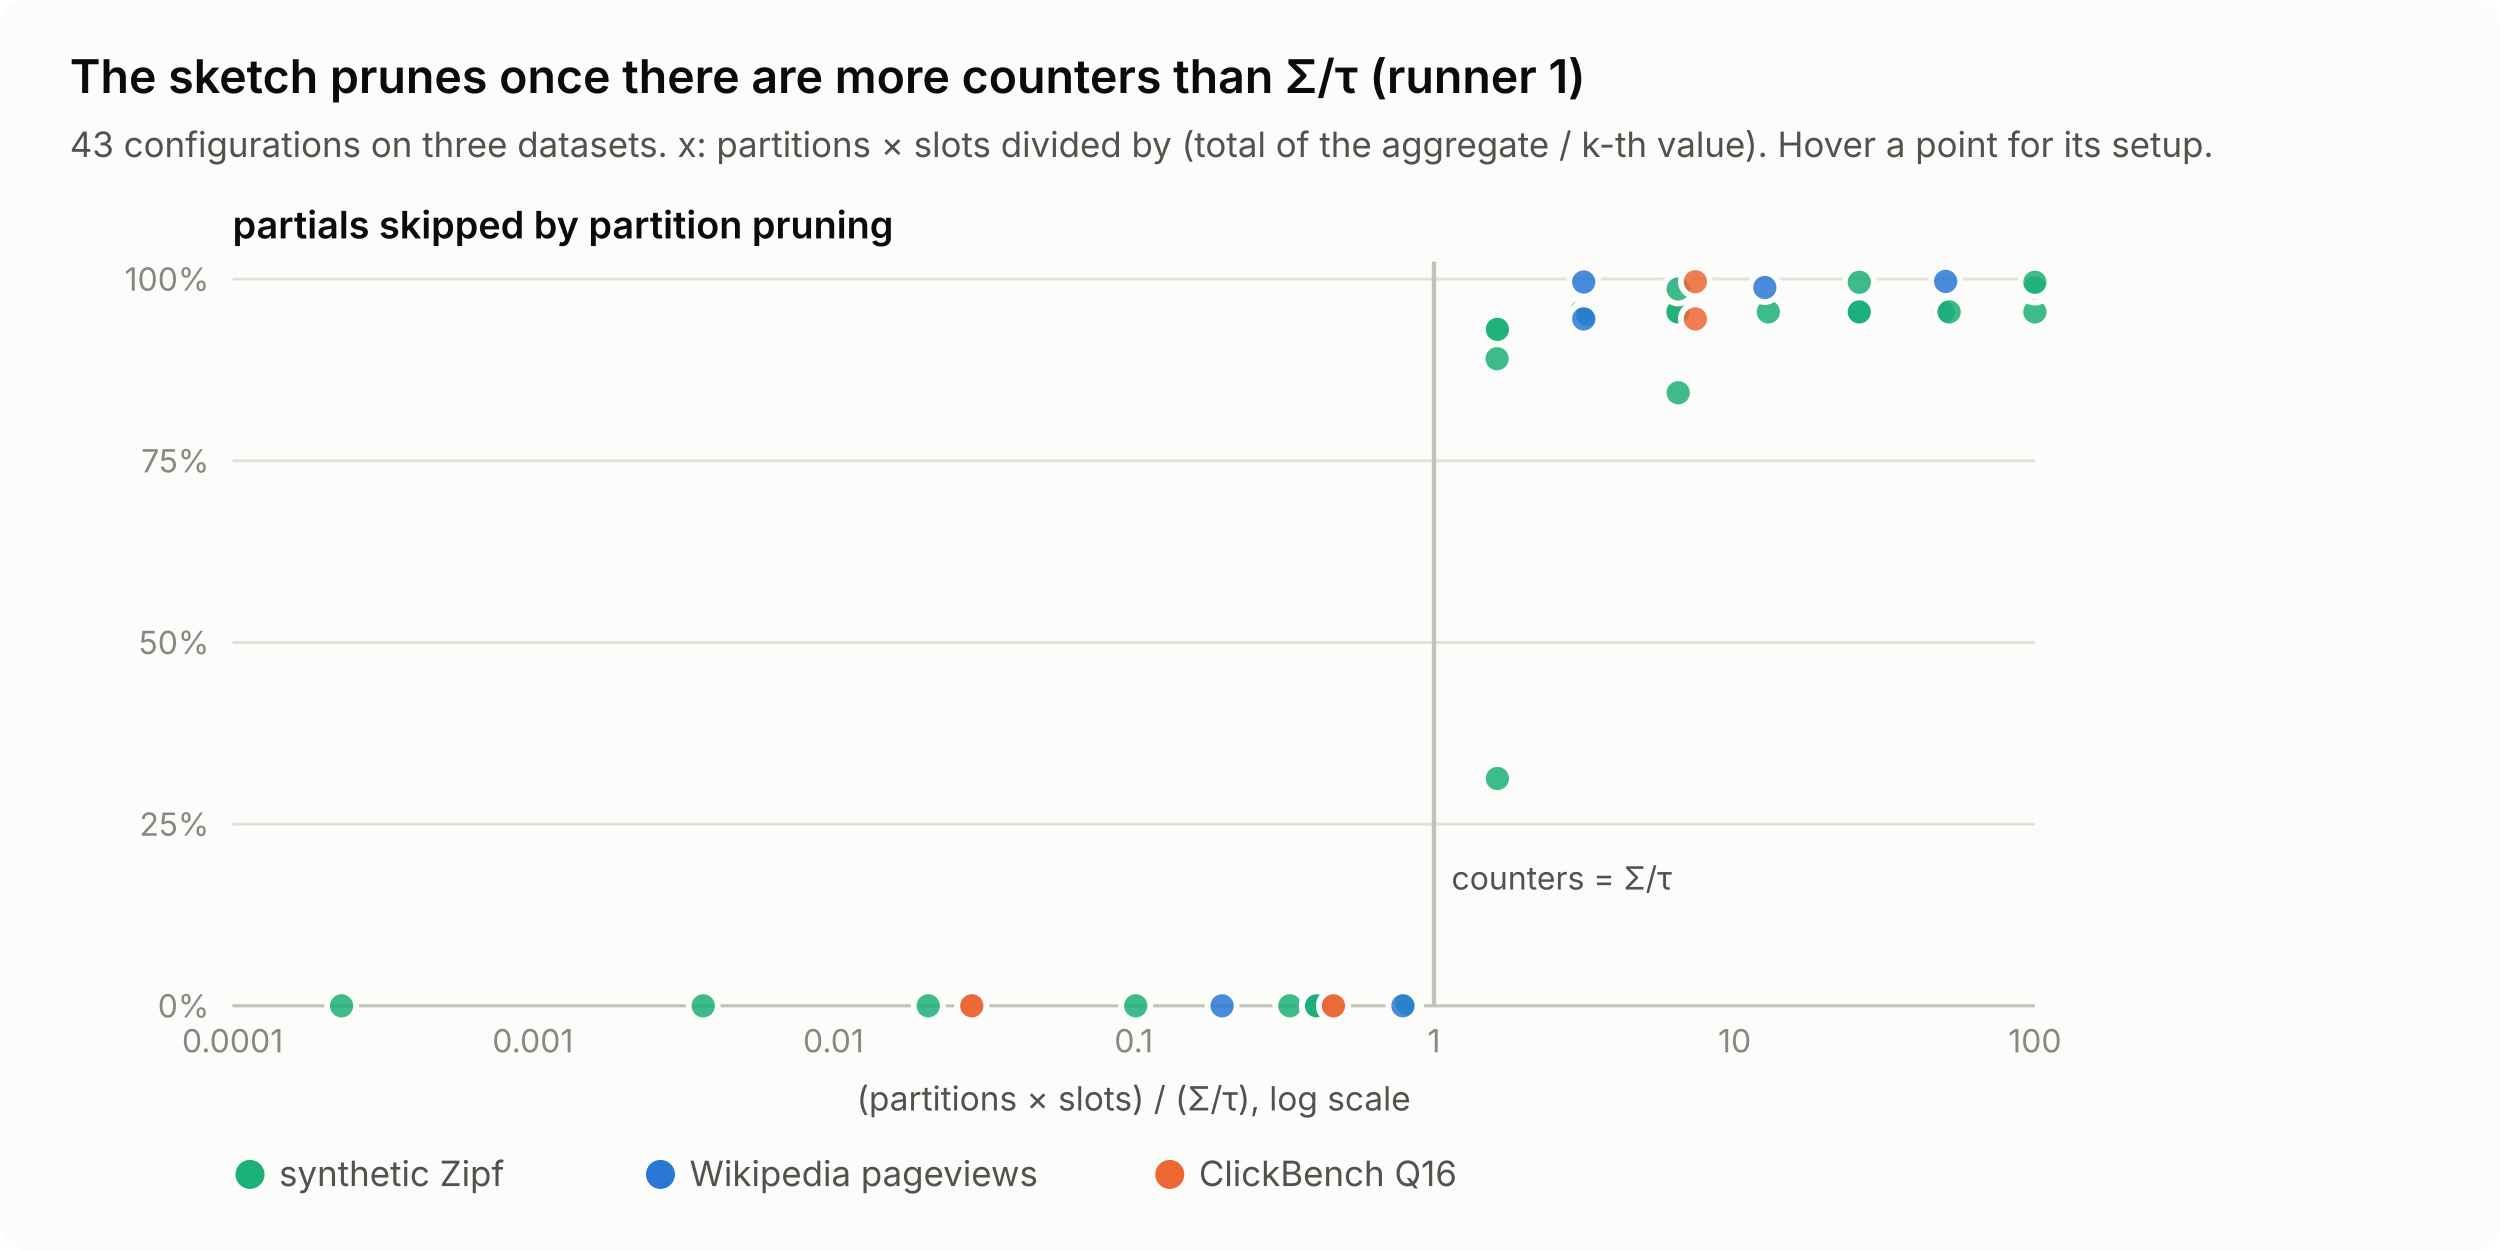
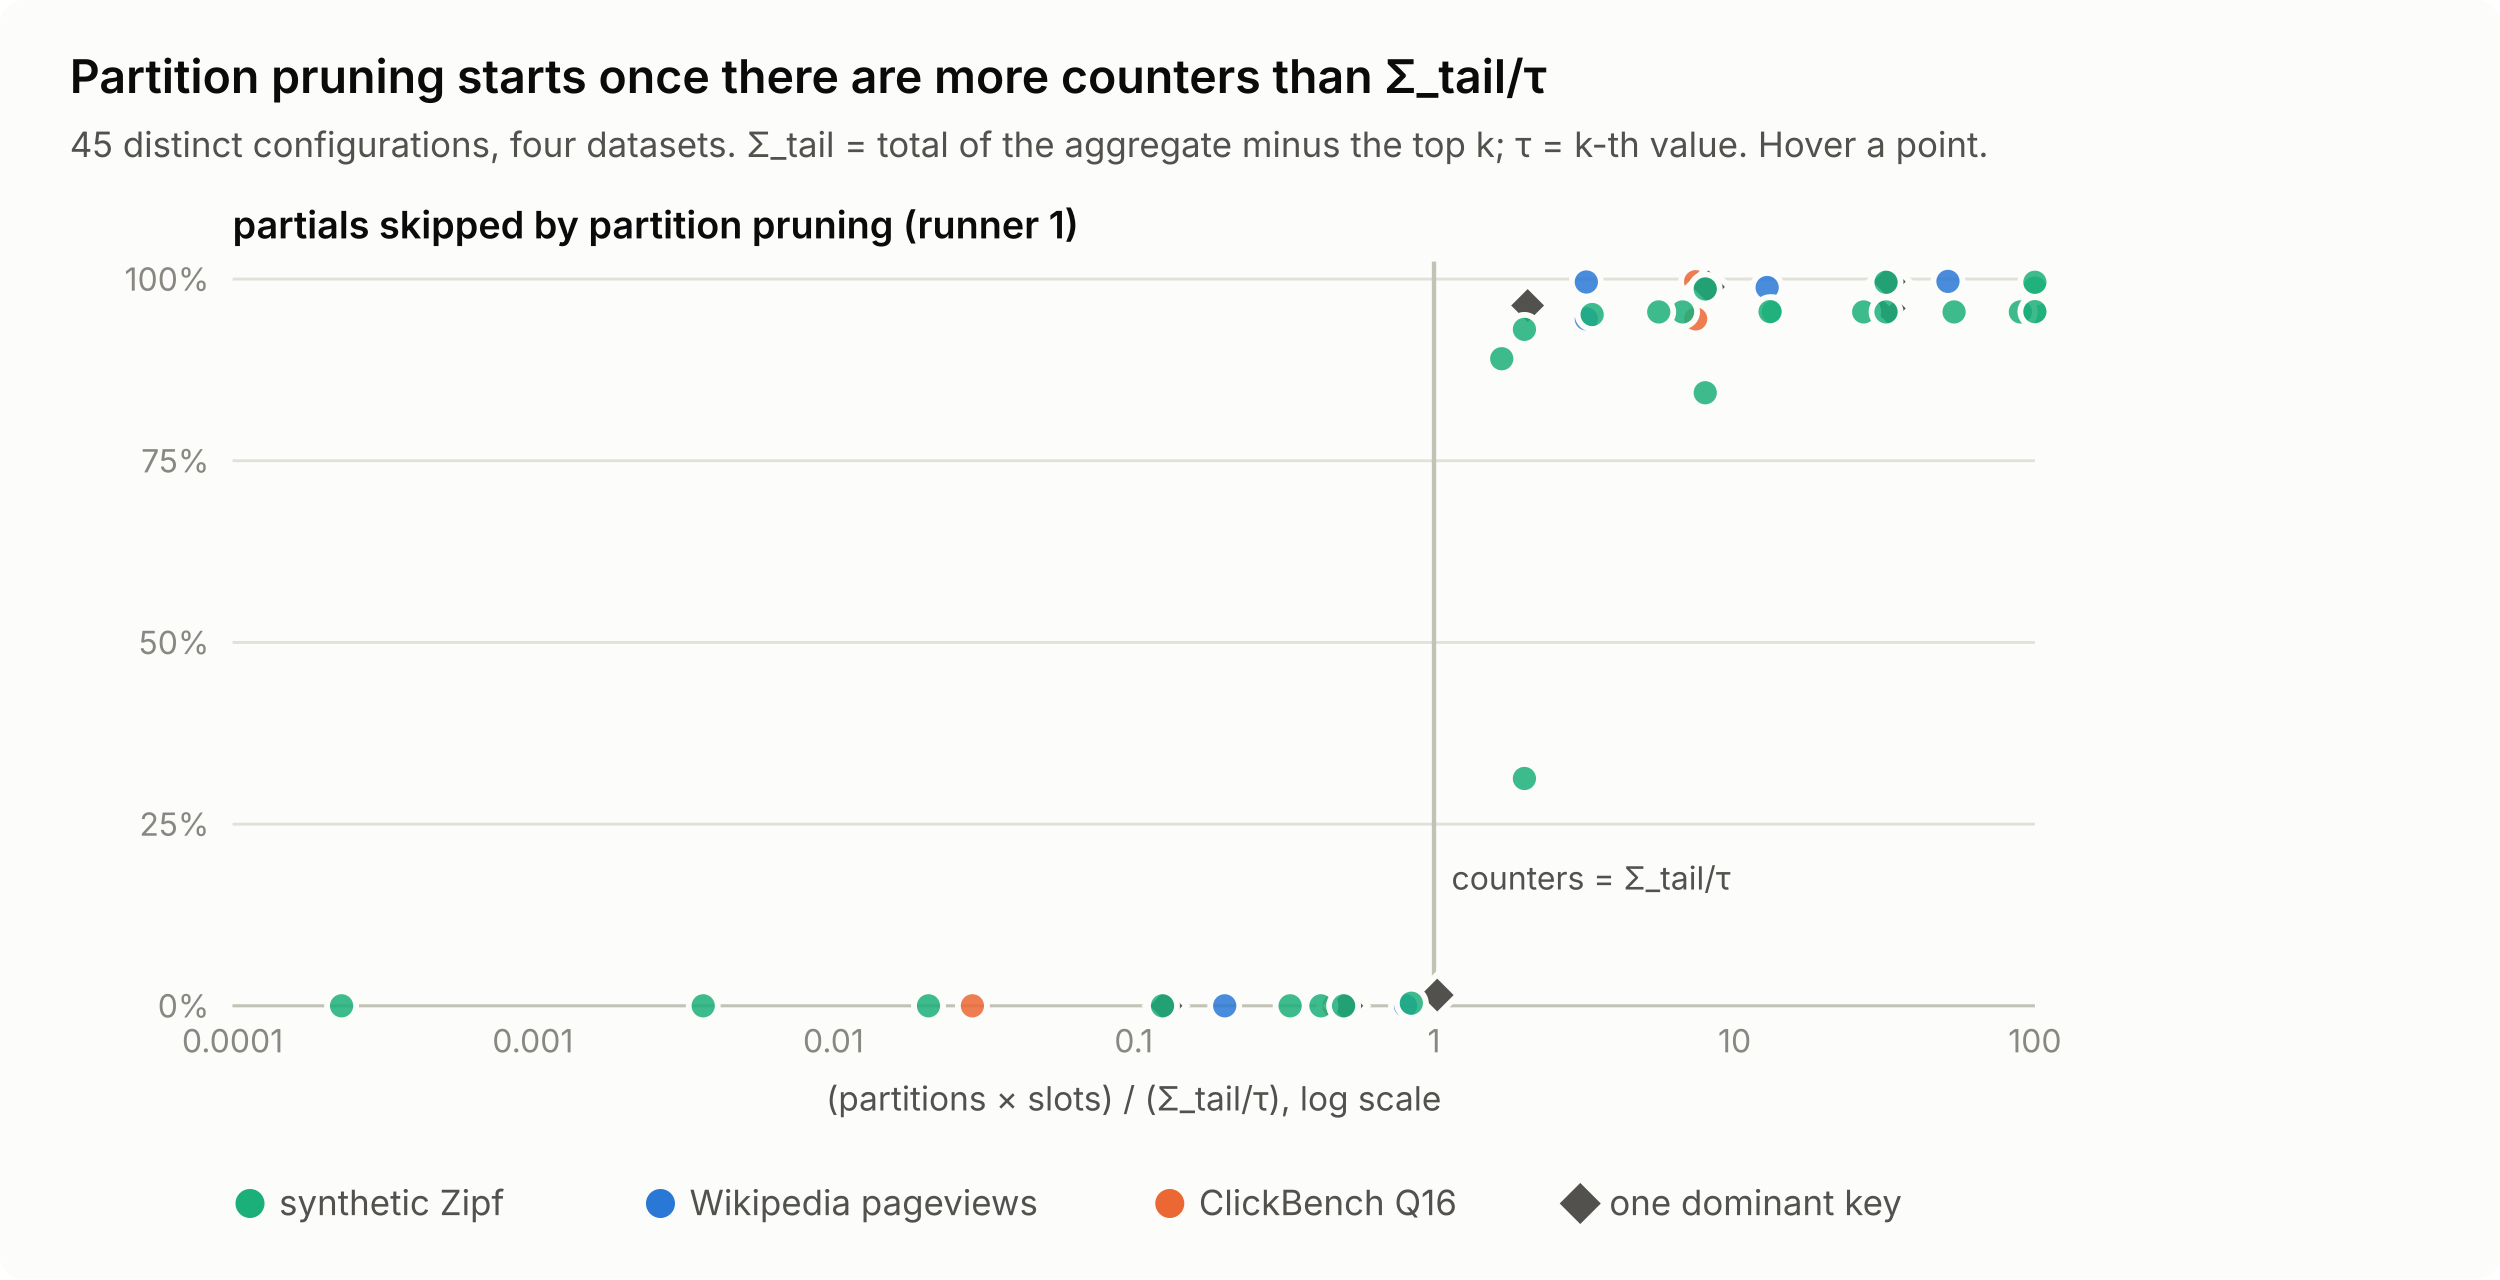
- <svg xmlns="http://www.w3.org/2000/svg" width="860" height="430" viewBox="0 0 860 430" font-family="system-ui, -apple-system, &quot;Segoe UI&quot;, sans-serif">
+ <svg xmlns="http://www.w3.org/2000/svg" width="860" height="440" viewBox="0 0 860 440" font-family="system-ui, -apple-system, &quot;Segoe UI&quot;, sans-serif">
  <rect width="100%" height="100%" rx="8" fill="#fcfcfb" />
-   <text x="24.0" y="32.0" font-size="16" fill="#0b0b0b" text-anchor="start" font-weight="600">The sketch prunes once there are more counters than Σ/τ (runner 1)</text>
-   <text x="24.0" y="54.0" font-size="12" fill="#52514e" text-anchor="start" font-weight="400">43 configurations on three datasets. x: partitions × slots divided by (total of the aggregate / k-th value). Hover a point for its setup.</text>
+   <text x="24.0" y="32.0" font-size="16" fill="#0b0b0b" text-anchor="start" font-weight="600">Partition pruning starts once there are more counters than Σ_tail/τ</text>
+   <text x="24.0" y="54.0" font-size="12" fill="#52514e" text-anchor="start" font-weight="400">45 distinct configurations, four datasets. Σ_tail = total of the aggregate minus the top k; τ = k-th value. Hover a point.</text>
  <line x1="80.0" y1="346.0" x2="700.0" y2="346.0" stroke="#e1e0d9" stroke-width="1" />
  <text x="72.0" y="350.0" font-size="11" fill="#898781" text-anchor="end" font-weight="400">0%</text>
  <line x1="80.0" y1="283.5" x2="700.0" y2="283.5" stroke="#e1e0d9" stroke-width="1" />
  <text x="72.0" y="287.5" font-size="11" fill="#898781" text-anchor="end" font-weight="400">25%</text>
  <line x1="80.0" y1="221.0" x2="700.0" y2="221.0" stroke="#e1e0d9" stroke-width="1" />
  <text x="72.0" y="225.0" font-size="11" fill="#898781" text-anchor="end" font-weight="400">50%</text>
  <line x1="80.0" y1="158.5" x2="700.0" y2="158.5" stroke="#e1e0d9" stroke-width="1" />
  <text x="72.0" y="162.5" font-size="11" fill="#898781" text-anchor="end" font-weight="400">75%</text>
  <line x1="80.0" y1="96.0" x2="700.0" y2="96.0" stroke="#e1e0d9" stroke-width="1" />
  <text x="72.0" y="100.0" font-size="11" fill="#898781" text-anchor="end" font-weight="400">100%</text>
  <text x="80.0" y="362.0" font-size="11" fill="#898781" text-anchor="middle" font-weight="400">0.0001</text>
  <text x="183.3" y="362.0" font-size="11" fill="#898781" text-anchor="middle" font-weight="400">0.001</text>
  <text x="286.7" y="362.0" font-size="11" fill="#898781" text-anchor="middle" font-weight="400">0.01</text>
  <text x="390.0" y="362.0" font-size="11" fill="#898781" text-anchor="middle" font-weight="400">0.1</text>
  <text x="493.3" y="362.0" font-size="11" fill="#898781" text-anchor="middle" font-weight="400">1</text>
  <text x="596.7" y="362.0" font-size="11" fill="#898781" text-anchor="middle" font-weight="400">10</text>
  <text x="700.0" y="362.0" font-size="11" fill="#898781" text-anchor="middle" font-weight="400">100</text>
  <line x1="80.0" y1="346.0" x2="700.0" y2="346.0" stroke="#c3c2b7" stroke-width="1" />
  <line x1="493.3" y1="90.0" x2="493.3" y2="346.0" stroke="#c3c2b7" stroke-width="1.5" />
-   <text x="499.3" y="306.0" font-size="11" fill="#52514e" text-anchor="start" font-weight="400">counters = Σ/τ</text>
-   <text x="390.0" y="382.0" font-size="11.5" fill="#52514e" text-anchor="middle" font-weight="400">(partitions × slots) / (Σ/τ), log scale</text>
-   <text x="80.0" y="82.0" font-size="13" fill="#0b0b0b" text-anchor="start" font-weight="600">partials skipped by partition pruning</text>
+   <text x="499.3" y="306.0" font-size="11" fill="#52514e" text-anchor="start" font-weight="400">counters = Σ_tail/τ</text>
+   <text x="390.0" y="382.0" font-size="11.5" fill="#52514e" text-anchor="middle" font-weight="400">(partitions × slots) / (Σ_tail/τ), log scale</text>
+   <text x="80.0" y="82.0" font-size="13" fill="#0b0b0b" text-anchor="start" font-weight="600">partials skipped by partition pruning (runner 1)</text>
+   <circle cx="334.5" cy="346.0" r="5" fill="#eb6834" fill-opacity="0.85" stroke="#fcfcfb" stroke-width="2" />
+   <circle cx="458.9" cy="346.0" r="5" fill="#eb6834" fill-opacity="0.85" stroke="#fcfcfb" stroke-width="2" />
+   <circle cx="583.3" cy="109.7" r="5" fill="#eb6834" fill-opacity="0.85" stroke="#fcfcfb" stroke-width="2" />
+   <circle cx="458.9" cy="346.0" r="5" fill="#eb6834" fill-opacity="0.85" stroke="#fcfcfb" stroke-width="2" />
+   <circle cx="583.3" cy="96.9" r="5" fill="#eb6834" fill-opacity="0.85" stroke="#fcfcfb" stroke-width="2" />
+   <circle cx="421.3" cy="346.0" r="5" fill="#2a78d6" fill-opacity="0.85" stroke="#fcfcfb" stroke-width="2" />
+   <circle cx="545.7" cy="109.7" r="5" fill="#2a78d6" fill-opacity="0.85" stroke="#fcfcfb" stroke-width="2" />
+   <circle cx="483.5" cy="346.0" r="5" fill="#2a78d6" fill-opacity="0.85" stroke="#fcfcfb" stroke-width="2" />
+   <circle cx="607.9" cy="98.9" r="5" fill="#2a78d6" fill-opacity="0.85" stroke="#fcfcfb" stroke-width="2" />
+   <circle cx="545.7" cy="97.0" r="5" fill="#2a78d6" fill-opacity="0.85" stroke="#fcfcfb" stroke-width="2" />
+   <circle cx="670.1" cy="96.8" r="5" fill="#2a78d6" fill-opacity="0.85" stroke="#fcfcfb" stroke-width="2" />
+   <rect x="396.1" y="341.0" width="10" height="10" fill="#52514e" stroke="#fcfcfb" stroke-width="2" transform="rotate(45 401.1 346.0)" />
+   <rect x="458.3" y="341.0" width="10" height="10" fill="#52514e" stroke="#fcfcfb" stroke-width="2" transform="rotate(45 463.3 346.0)" />
+   <rect x="489.4" y="337.3" width="10" height="10" fill="#52514e" stroke="#fcfcfb" stroke-width="2" transform="rotate(45 494.4 342.3)" />
+   <rect x="520.5" y="100.1" width="10" height="10" fill="#52514e" stroke="#fcfcfb" stroke-width="2" transform="rotate(45 525.5 105.1)" />
+   <rect x="644.9" y="101.1" width="10" height="10" fill="#52514e" stroke="#fcfcfb" stroke-width="2" transform="rotate(45 649.9 106.1)" />
+   <rect x="582.7" y="93.7" width="10" height="10" fill="#52514e" stroke="#fcfcfb" stroke-width="2" transform="rotate(45 587.7 98.7)" />
+   <rect x="644.9" y="91.9" width="10" height="10" fill="#52514e" stroke="#fcfcfb" stroke-width="2" transform="rotate(45 649.9 96.9)" />
  <circle cx="117.5" cy="346.0" r="5" fill="#1baf7a" fill-opacity="0.85" stroke="#fcfcfb" stroke-width="2" />
  <circle cx="241.9" cy="346.0" r="5" fill="#1baf7a" fill-opacity="0.85" stroke="#fcfcfb" stroke-width="2" />
-   <circle cx="319.3" cy="346.0" r="5" fill="#1baf7a" fill-opacity="0.85" stroke="#fcfcfb" stroke-width="2" />
-   <circle cx="443.7" cy="346.0" r="5" fill="#1baf7a" fill-opacity="0.85" stroke="#fcfcfb" stroke-width="2" />
-   <circle cx="452.8" cy="346.0" r="5" fill="#1baf7a" fill-opacity="0.85" stroke="#fcfcfb" stroke-width="2" />
-   <circle cx="577.2" cy="107.3" r="5" fill="#1baf7a" fill-opacity="0.85" stroke="#fcfcfb" stroke-width="2" />
-   <circle cx="515.1" cy="113.3" r="5" fill="#1baf7a" fill-opacity="0.85" stroke="#fcfcfb" stroke-width="2" />
-   <circle cx="639.6" cy="107.3" r="5" fill="#1baf7a" fill-opacity="0.85" stroke="#fcfcfb" stroke-width="2" />
-   <circle cx="542.9" cy="107.3" r="5" fill="#1baf7a" fill-opacity="0.85" stroke="#fcfcfb" stroke-width="2" />
-   <circle cx="667.3" cy="107.3" r="5" fill="#1baf7a" fill-opacity="0.85" stroke="#fcfcfb" stroke-width="2" />
-   <circle cx="544.1" cy="107.2" r="5" fill="#1baf7a" fill-opacity="0.85" stroke="#fcfcfb" stroke-width="2" />
-   <circle cx="668.5" cy="107.2" r="5" fill="#1baf7a" fill-opacity="0.85" stroke="#fcfcfb" stroke-width="2" />
-   <circle cx="452.8" cy="346.0" r="5" fill="#1baf7a" fill-opacity="0.85" stroke="#fcfcfb" stroke-width="2" />
-   <circle cx="483.9" cy="345.1" r="5" fill="#1baf7a" fill-opacity="0.85" stroke="#fcfcfb" stroke-width="2" />
-   <circle cx="515.0" cy="123.4" r="5" fill="#1baf7a" fill-opacity="0.85" stroke="#fcfcfb" stroke-width="2" />
-   <circle cx="546.1" cy="108.2" r="5" fill="#1baf7a" fill-opacity="0.85" stroke="#fcfcfb" stroke-width="2" />
-   <circle cx="577.2" cy="107.3" r="5" fill="#1baf7a" fill-opacity="0.85" stroke="#fcfcfb" stroke-width="2" />
-   <circle cx="608.3" cy="107.3" r="5" fill="#1baf7a" fill-opacity="0.85" stroke="#fcfcfb" stroke-width="2" />
-   <circle cx="639.4" cy="107.3" r="5" fill="#1baf7a" fill-opacity="0.85" stroke="#fcfcfb" stroke-width="2" />
-   <circle cx="670.5" cy="107.3" r="5" fill="#1baf7a" fill-opacity="0.85" stroke="#fcfcfb" stroke-width="2" />
+   <circle cx="319.4" cy="346.0" r="5" fill="#1baf7a" fill-opacity="0.85" stroke="#fcfcfb" stroke-width="2" />
+   <circle cx="443.8" cy="346.0" r="5" fill="#1baf7a" fill-opacity="0.85" stroke="#fcfcfb" stroke-width="2" />
+   <circle cx="454.4" cy="346.0" r="5" fill="#1baf7a" fill-opacity="0.85" stroke="#fcfcfb" stroke-width="2" />
+   <circle cx="485.5" cy="345.1" r="5" fill="#1baf7a" fill-opacity="0.85" stroke="#fcfcfb" stroke-width="2" />
+   <circle cx="516.6" cy="123.4" r="5" fill="#1baf7a" fill-opacity="0.85" stroke="#fcfcfb" stroke-width="2" />
+   <circle cx="547.7" cy="108.2" r="5" fill="#1baf7a" fill-opacity="0.85" stroke="#fcfcfb" stroke-width="2" />
+   <circle cx="578.8" cy="107.3" r="5" fill="#1baf7a" fill-opacity="0.85" stroke="#fcfcfb" stroke-width="2" />
+   <circle cx="610.0" cy="107.3" r="5" fill="#1baf7a" fill-opacity="0.85" stroke="#fcfcfb" stroke-width="2" />
+   <circle cx="641.1" cy="107.3" r="5" fill="#1baf7a" fill-opacity="0.85" stroke="#fcfcfb" stroke-width="2" />
+   <circle cx="672.2" cy="107.3" r="5" fill="#1baf7a" fill-opacity="0.85" stroke="#fcfcfb" stroke-width="2" />
  <circle cx="700.0" cy="107.3" r="5" fill="#1baf7a" fill-opacity="0.85" stroke="#fcfcfb" stroke-width="2" />
-   <circle cx="390.7" cy="346.0" r="5" fill="#1baf7a" fill-opacity="0.85" stroke="#fcfcfb" stroke-width="2" />
-   <circle cx="515.1" cy="267.8" r="5" fill="#1baf7a" fill-opacity="0.85" stroke="#fcfcfb" stroke-width="2" />
-   <circle cx="452.9" cy="346.0" r="5" fill="#1baf7a" fill-opacity="0.85" stroke="#fcfcfb" stroke-width="2" />
-   <circle cx="577.3" cy="135.1" r="5" fill="#1baf7a" fill-opacity="0.85" stroke="#fcfcfb" stroke-width="2" />
-   <circle cx="515.1" cy="113.3" r="5" fill="#1baf7a" fill-opacity="0.85" stroke="#fcfcfb" stroke-width="2" />
-   <circle cx="639.6" cy="107.3" r="5" fill="#1baf7a" fill-opacity="0.85" stroke="#fcfcfb" stroke-width="2" />
-   <circle cx="577.3" cy="99.4" r="5" fill="#1baf7a" fill-opacity="0.85" stroke="#fcfcfb" stroke-width="2" />
+   <circle cx="399.9" cy="346.0" r="5" fill="#1baf7a" fill-opacity="0.85" stroke="#fcfcfb" stroke-width="2" />
+   <circle cx="524.4" cy="267.8" r="5" fill="#1baf7a" fill-opacity="0.85" stroke="#fcfcfb" stroke-width="2" />
+   <circle cx="462.2" cy="346.0" r="5" fill="#1baf7a" fill-opacity="0.85" stroke="#fcfcfb" stroke-width="2" />
+   <circle cx="586.6" cy="135.1" r="5" fill="#1baf7a" fill-opacity="0.85" stroke="#fcfcfb" stroke-width="2" />
+   <circle cx="524.4" cy="113.3" r="5" fill="#1baf7a" fill-opacity="0.85" stroke="#fcfcfb" stroke-width="2" />
+   <circle cx="648.8" cy="107.3" r="5" fill="#1baf7a" fill-opacity="0.85" stroke="#fcfcfb" stroke-width="2" />
+   <circle cx="586.6" cy="99.4" r="5" fill="#1baf7a" fill-opacity="0.85" stroke="#fcfcfb" stroke-width="2" />
  <circle cx="700.0" cy="99.1" r="5" fill="#1baf7a" fill-opacity="0.85" stroke="#fcfcfb" stroke-width="2" />
-   <circle cx="639.6" cy="97.1" r="5" fill="#1baf7a" fill-opacity="0.85" stroke="#fcfcfb" stroke-width="2" />
+   <circle cx="648.8" cy="97.1" r="5" fill="#1baf7a" fill-opacity="0.85" stroke="#fcfcfb" stroke-width="2" />
  <circle cx="700.0" cy="97.1" r="5" fill="#1baf7a" fill-opacity="0.85" stroke="#fcfcfb" stroke-width="2" />
-   <circle cx="420.4" cy="346.0" r="5" fill="#2a78d6" fill-opacity="0.85" stroke="#fcfcfb" stroke-width="2" />
-   <circle cx="544.8" cy="109.7" r="5" fill="#2a78d6" fill-opacity="0.85" stroke="#fcfcfb" stroke-width="2" />
-   <circle cx="482.6" cy="346.0" r="5" fill="#2a78d6" fill-opacity="0.85" stroke="#fcfcfb" stroke-width="2" />
-   <circle cx="607.1" cy="98.9" r="5" fill="#2a78d6" fill-opacity="0.85" stroke="#fcfcfb" stroke-width="2" />
-   <circle cx="544.8" cy="97.0" r="5" fill="#2a78d6" fill-opacity="0.85" stroke="#fcfcfb" stroke-width="2" />
-   <circle cx="669.3" cy="96.8" r="5" fill="#2a78d6" fill-opacity="0.85" stroke="#fcfcfb" stroke-width="2" />
-   <circle cx="334.3" cy="346.0" r="5" fill="#eb6834" fill-opacity="0.85" stroke="#fcfcfb" stroke-width="2" />
-   <circle cx="458.7" cy="346.0" r="5" fill="#eb6834" fill-opacity="0.85" stroke="#fcfcfb" stroke-width="2" />
-   <circle cx="334.3" cy="346.0" r="5" fill="#eb6834" fill-opacity="0.85" stroke="#fcfcfb" stroke-width="2" />
-   <circle cx="583.2" cy="109.7" r="5" fill="#eb6834" fill-opacity="0.85" stroke="#fcfcfb" stroke-width="2" />
-   <circle cx="458.7" cy="346.0" r="5" fill="#eb6834" fill-opacity="0.85" stroke="#fcfcfb" stroke-width="2" />
-   <circle cx="583.2" cy="96.9" r="5" fill="#eb6834" fill-opacity="0.85" stroke="#fcfcfb" stroke-width="2" />
-   <circle cx="86" cy="404" r="5" fill="#1baf7a" />
-   <text x="96.0" y="408.0" font-size="12" fill="#52514e" text-anchor="start" font-weight="400">synthetic Zipf</text>
-   <circle cx="227.2" cy="404" r="5" fill="#2a78d6" />
-   <text x="237.2" y="408.0" font-size="12" fill="#52514e" text-anchor="start" font-weight="400">Wikipedia pageviews</text>
-   <circle cx="402.4" cy="404" r="5" fill="#eb6834" />
-   <text x="412.4" y="408.0" font-size="12" fill="#52514e" text-anchor="start" font-weight="400">ClickBench Q16</text>
+   <circle cx="570.6" cy="107.3" r="5" fill="#1baf7a" fill-opacity="0.85" stroke="#fcfcfb" stroke-width="2" />
+   <circle cx="695.0" cy="107.3" r="5" fill="#1baf7a" fill-opacity="0.85" stroke="#fcfcfb" stroke-width="2" />
+   <circle cx="608.9" cy="107.2" r="5" fill="#1baf7a" fill-opacity="0.85" stroke="#fcfcfb" stroke-width="2" />
+   <circle cx="700.0" cy="107.2" r="5" fill="#1baf7a" fill-opacity="0.85" stroke="#fcfcfb" stroke-width="2" />
+   <circle cx="86" cy="414" r="5" fill="#1baf7a" />
+   <text x="96.0" y="418.0" font-size="12" fill="#52514e" text-anchor="start" font-weight="400">synthetic Zipf</text>
+   <circle cx="227.2" cy="414" r="5" fill="#2a78d6" />
+   <text x="237.2" y="418.0" font-size="12" fill="#52514e" text-anchor="start" font-weight="400">Wikipedia pageviews</text>
+   <circle cx="402.4" cy="414" r="5" fill="#eb6834" />
+   <text x="412.4" y="418.0" font-size="12" fill="#52514e" text-anchor="start" font-weight="400">ClickBench Q16</text>
+   <rect x="538.6" y="409" width="10" height="10" fill="#52514e" transform="rotate(45 543.6 414)" />
+   <text x="553.6" y="418.0" font-size="12" fill="#52514e" text-anchor="start" font-weight="400">one dominant key</text>
</svg>
